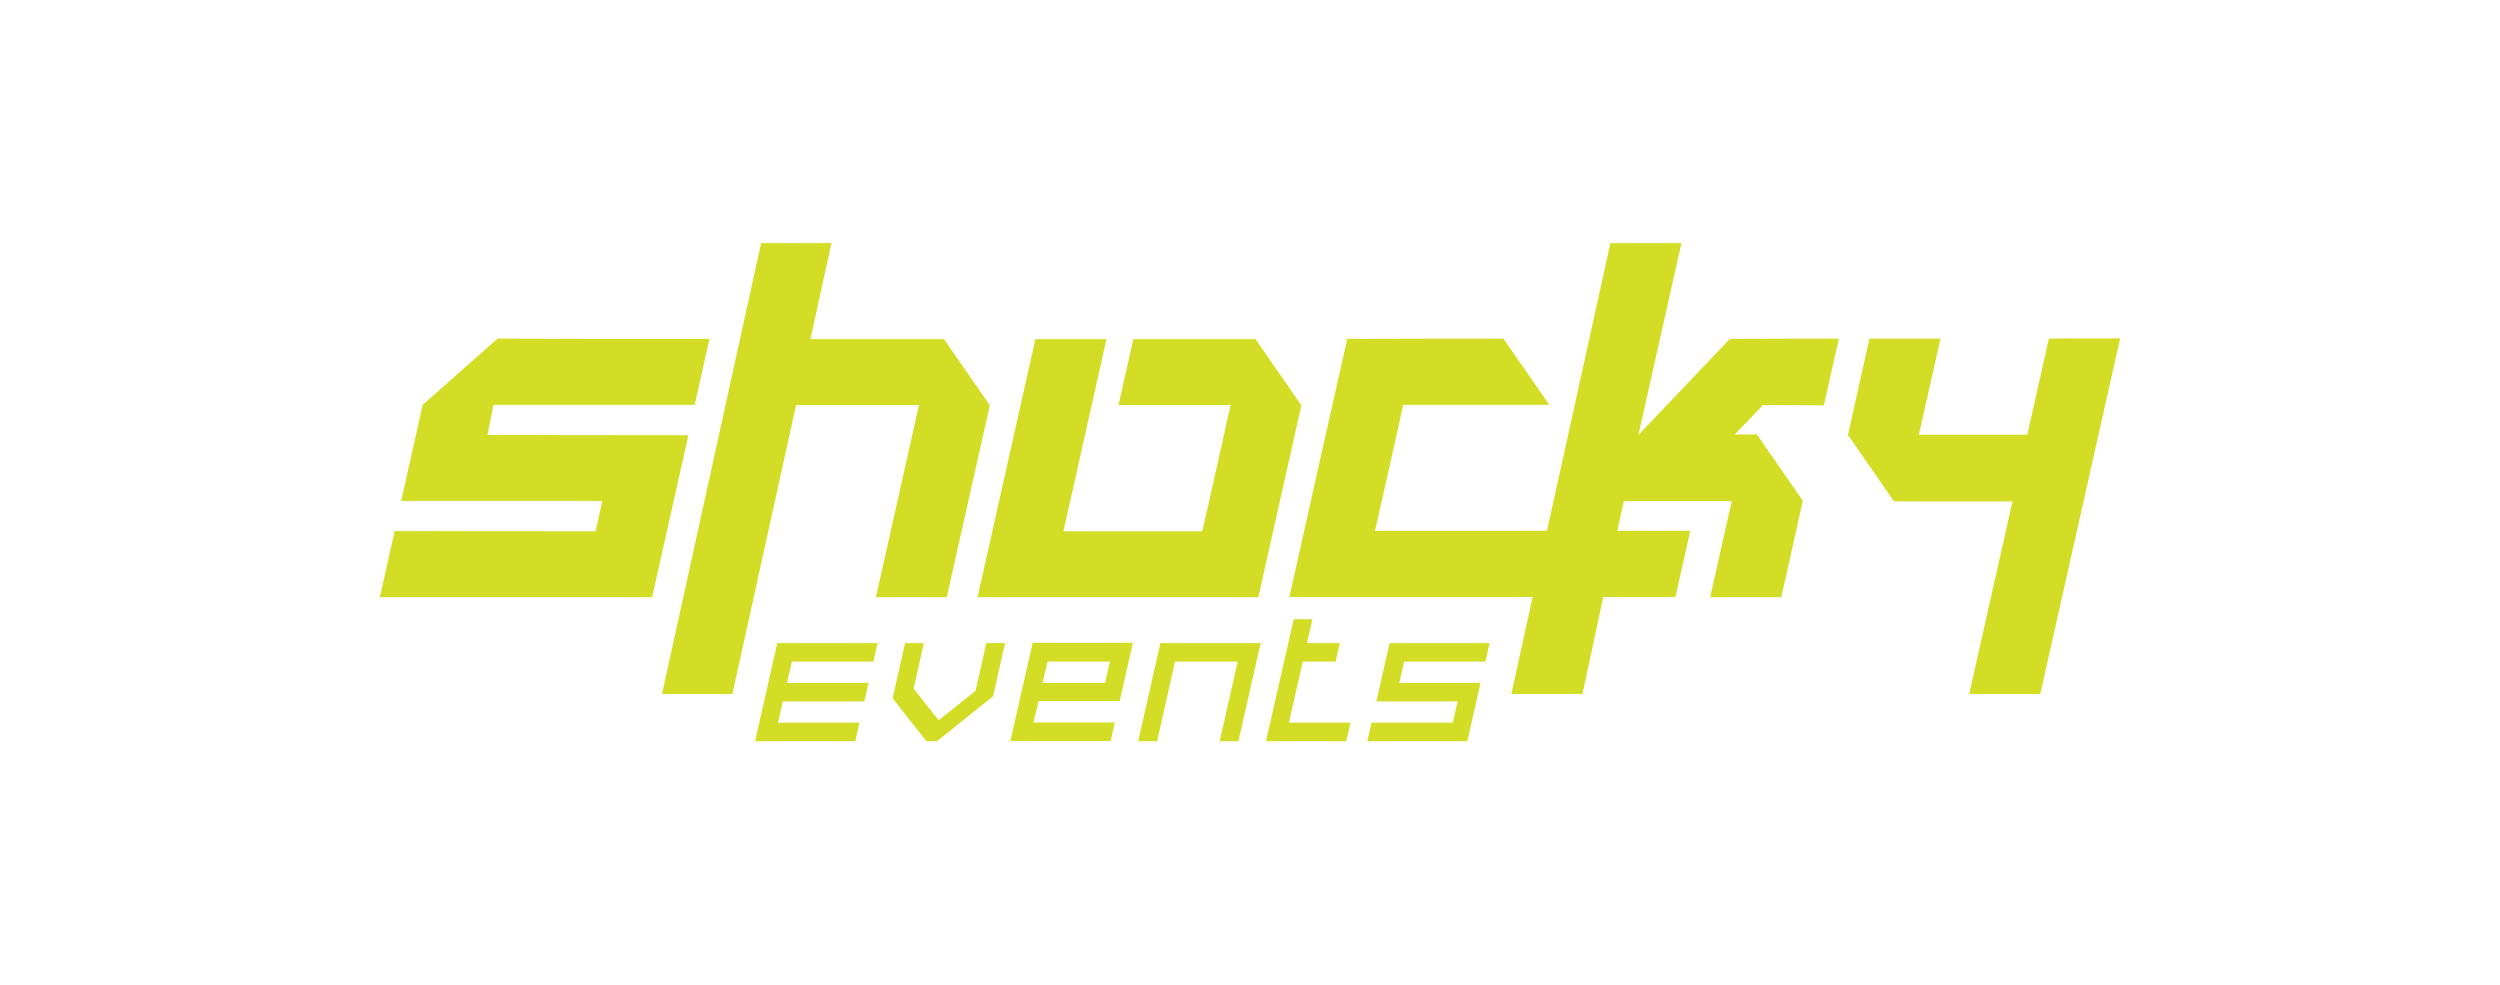
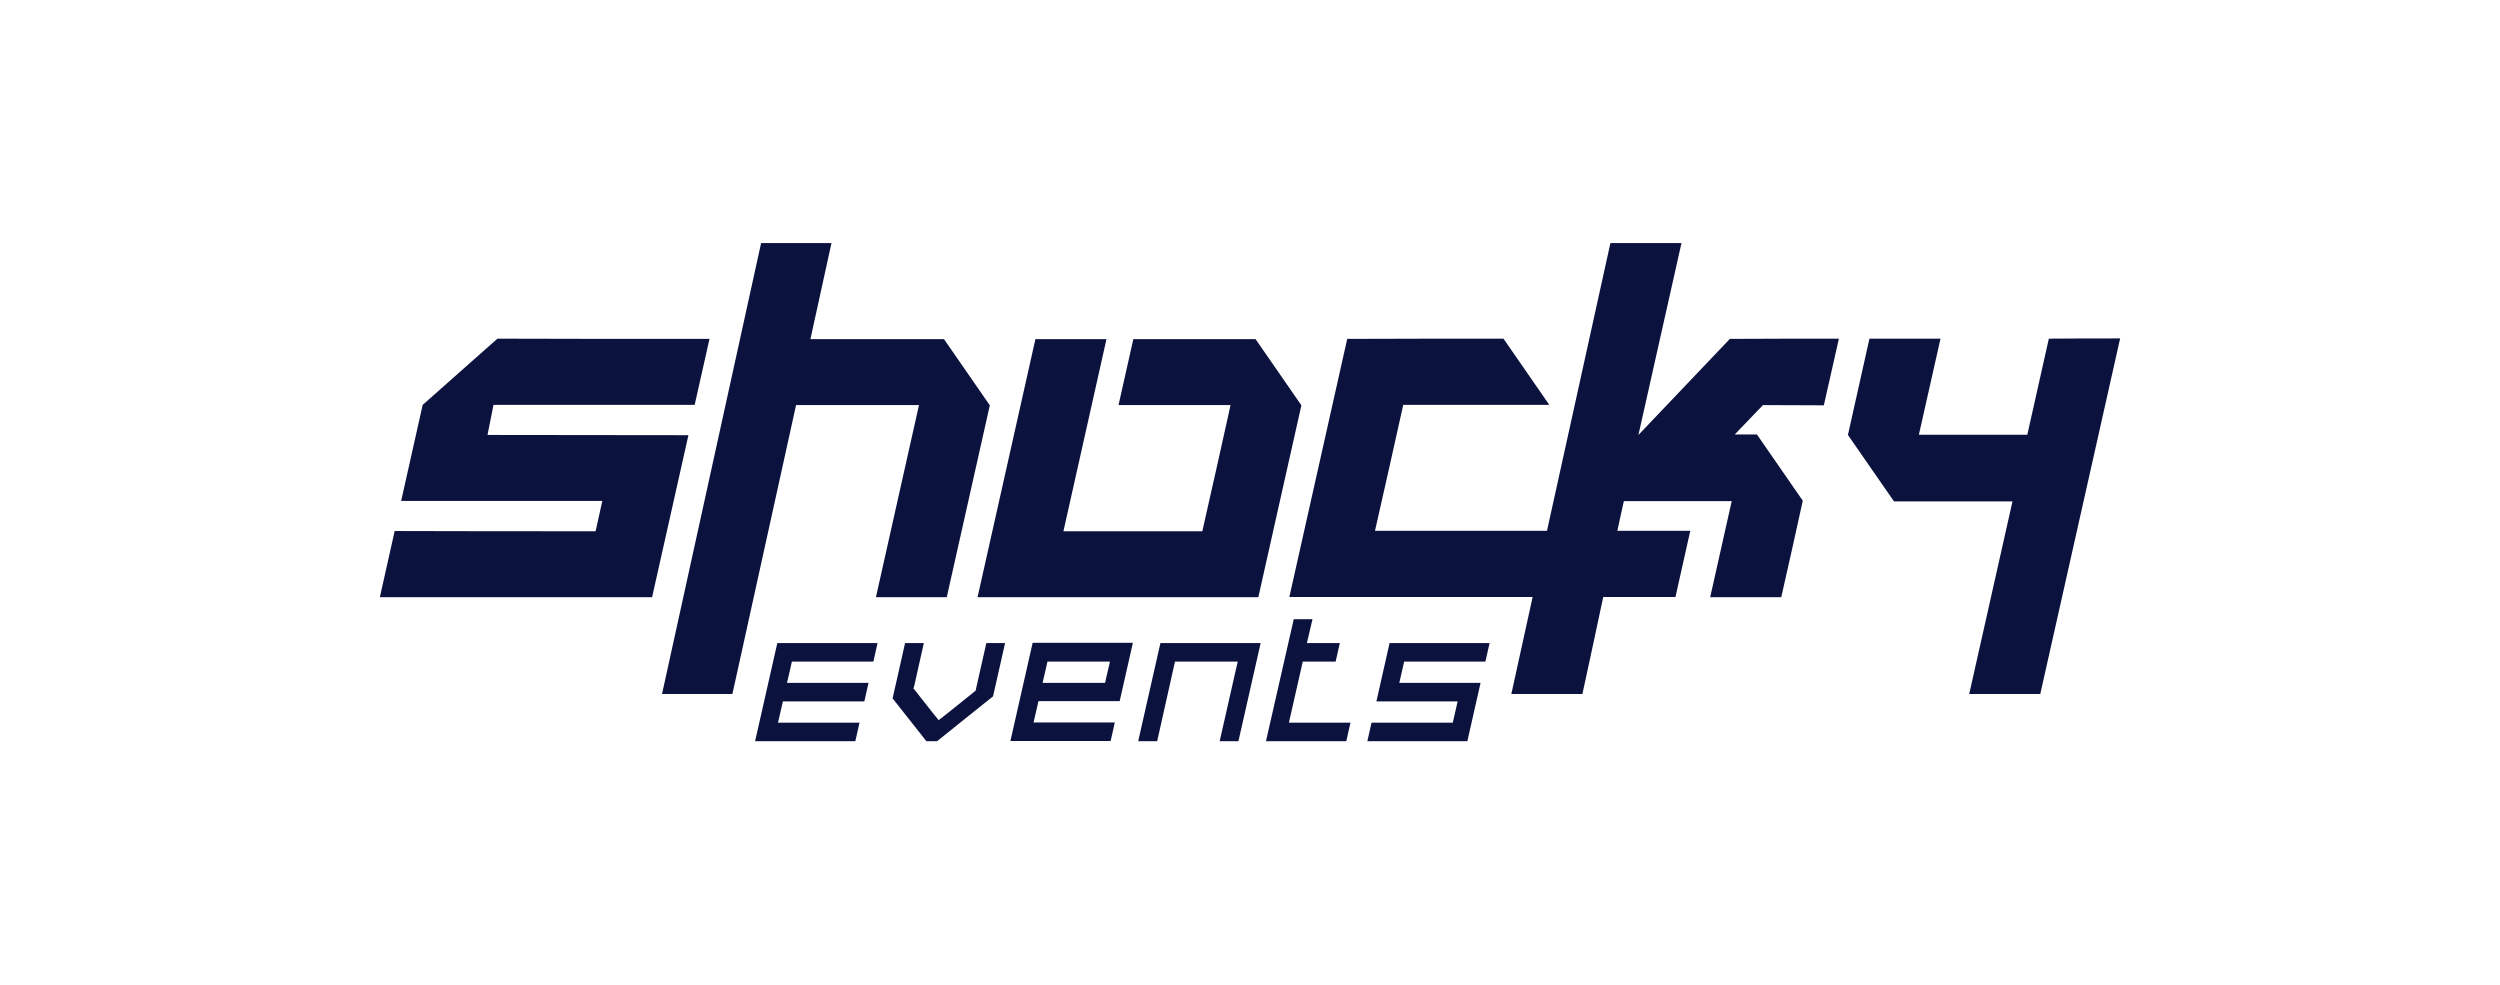
<svg xmlns="http://www.w3.org/2000/svg" version="1.1" id="Layer_1" x="0px" y="0px" viewBox="0 0 1080 425.2" style="enable-background:new 0 0 1080 425.2;" xml:space="preserve">
  <style type="text/css">
- 	.st0{fill:#D3DD25;}
+ 	.st0{fill:#0C123E;}
</style>
  <g>
-     <path class="st0" d="M210.7,187.4l-0.1,0.5c26.2,0,58.3,0.1,86.8,0.1c-4.5,20.2-11.2,49.8-15.7,70l-117.6,0l6.4-28.6   c28.4,0.1,55.3,0.1,86.8,0.1c0.1-0.6,2.8-12.5,2.9-13.1l-86.9,0c2-8.9,7.4-32.9,9.3-41.5l32.3-28.6c17.9,0.1,62.6,0.1,91.6,0.1   l-6.4,28.5l-86.9,0l-0.1,0.5L210.7,187.4z" />
-     <path class="st0" d="M447.3,146.5c10.2,0,20.4,0,30.7,0c-5.7,25.4-12.9,57.7-18.6,83c20,0,39.9,0,60,0c3.4-15,8.9-39.4,12.2-54.5   l-48.4,0l6.4-28.5c15.7,0,37,0,52.8,0l19.8,28.6c-5.7,25.2-12.9,57.6-18.6,82.9l-121.3,0L447.3,146.5z" />
-     <path class="st0" d="M885.1,146.3l-9.3,41.5c-13.4,0-36.2,0-46.8,0l0-0.2l9.3-41.3c-9.9,0-20.1,0-30.7,0l-9.2,41.2l-0.1,0.3l0,0.1   l19.9,28.7l51.2,0l-18.7,83.2l30.7,0l34.5-153.6C906.3,146.2,896,146.2,885.1,146.3z" />
-     <path class="st0" d="M787.9,175.1l6.5-28.8c-12.4,0-34.4,0-47.1,0.1l-39.5,41.5l18.6-82.9c-10.1,0-20.3,0-30.7,0l-27.4,124.3   c-28.2,0-57.3,0-74.3,0c3.4-15,8.9-39.4,12.2-54.4l63.1,0l-19.8-28.6c-22.4,0-45,0-67.5,0.1c-7.9,35.3-17.1,76.2-25,111.5l105.1,0   l-9.2,41.9l30.7,0c1-4.4,5-23.2,9-41.9l31.2,0l6.4-28.6c-8.1,0-19.1,0-31.5,0c1.3-6.2,2.4-10.9,2.8-12.8l46.6,0   c-1.9,8.5-7.3,32.7-9.3,41.5h30.7c2-8.8,7.5-33.2,9.3-41.7l-19.8-28.6c-3.8,0-5.7,0-9.6,0l12.2-12.7L787.9,175.1z" />
+     <path class="st0" d="M210.7,187.4l-0.1,0.5c26.2,0,58.3,0.1,86.8,0.1c-4.5,20.2-11.2,49.8-15.7,70H164.1l6.4-28.6   c28.4,0.1,55.3,0.1,86.8,0.1c0.1-0.6,2.8-12.5,2.9-13.1h-86.9c2-8.9,7.4-32.9,9.3-41.5l32.3-28.6c17.9,0.1,62.6,0.1,91.6,0.1   l-6.4,28.5h-86.9l-0.1,0.5L210.7,187.4z" />
+     <path class="st0" d="M447.3,146.5c10.2,0,20.4,0,30.7,0c-5.7,25.4-12.9,57.7-18.6,83c20,0,39.9,0,60,0c3.4-15,8.9-39.4,12.2-54.5   h-48.4l6.4-28.5c15.7,0,37,0,52.8,0l19.8,28.6c-5.7,25.2-12.9,57.6-18.6,82.9H422.3L447.3,146.5z" />
+     <path class="st0" d="M885.1,146.3l-9.3,41.5c-13.4,0-36.2,0-46.8,0v-0.2l9.3-41.3c-9.9,0-20.1,0-30.7,0l-9.2,41.2l-0.1,0.3v0.1   l19.9,28.7h51.2l-18.7,83.2h30.7l34.5-153.6C906.3,146.2,896,146.2,885.1,146.3z" />
+     <path class="st0" d="M787.9,175.1l6.5-28.8c-12.4,0-34.4,0-47.1,0.1l-39.5,41.5l18.6-82.9c-10.1,0-20.3,0-30.7,0l-27.4,124.3   c-28.2,0-57.3,0-74.3,0c3.4-15,8.9-39.4,12.2-54.4h63.1l-19.8-28.6c-22.4,0-45,0-67.5,0.1c-7.9,35.3-17.1,76.2-25,111.5h105.1   l-9.2,41.9h30.7c1-4.4,5-23.2,9-41.9h31.2l6.4-28.6c-8.1,0-19.1,0-31.5,0c1.3-6.2,2.4-10.9,2.8-12.8h46.6   c-1.9,8.5-7.3,32.7-9.3,41.5h30.7c2-8.8,7.5-33.2,9.3-41.7L759,187.7c-3.8,0-5.7,0-9.6,0l12.2-12.7L787.9,175.1z" />
    <g>
      <polygon class="st0" points="341.6,288 342.1,285.8 344.4,285.8 377.3,285.8 379.1,277.8 335.8,277.8 326.2,320.2 369.5,320.2     371.3,312.2 339.8,312.2 336.1,312.2 336.9,308.7 337.7,305.2 338.2,303 340.5,303 373.4,303 375.2,295 343.7,295 340,295     340.8,291.5   " />
      <polygon class="st0" points="426.1,277.8 421.7,297.3 421.5,298.3 420.7,299 408.6,308.7 405.5,311.1 403.7,308.9 395.5,298.5     394.6,297.4 395,296.1 399.1,277.8 391,277.8 385.6,301.7 400.2,320.2 404.8,320.2 429,300.8 434.2,277.8   " />
-       <path class="st0" d="M448.1,305.2l0.5-2.3h2.3l32.8,0l5.7-25.2l-43.3,0l-9.6,42.4l43.3,0l1.8-8h-31.5h-3.6l0.8-3.5L448.1,305.2z     M451.2,291.5l0.8-3.4l0.5-2.3h2.3h21.1h3.6l-0.8,3.5l-0.8,3.4l-0.5,2.3h-2.3H454h-3.6L451.2,291.5z" />
+       <path class="st0" d="M448.1,305.2l0.5-2.3h2.3h32.8l5.7-25.2h-43.3l-9.6,42.4h43.3l1.8-8h-31.5h-3.6l0.8-3.5L448.1,305.2z     M451.2,291.5l0.8-3.4l0.5-2.3h2.3h21.1h3.6l-0.8,3.5l-0.8,3.4l-0.5,2.3h-2.3H454h-3.6L451.2,291.5z" />
      <polygon class="st0" points="501.3,277.8 491.7,320.2 499.9,320.2 507.1,288 507.6,285.8 510,285.8 531.1,285.8 534.7,285.8     533.9,289.3 526.9,320.2 535,320.2 544.6,277.8   " />
      <polygon class="st0" points="556.8,312.2 557.6,308.7 562.3,288 562.8,285.8 565.1,285.8 577,285.8 578.8,277.8 568.3,277.8     564.6,277.8 565.4,274.3 567,267.5 558.9,267.5 546.9,320.2 581.6,320.2 583.4,312.2 560.5,312.2   " />
      <polygon class="st0" points="606.1,288 606.6,285.8 608.9,285.8 641.7,285.8 643.5,277.8 600.3,277.8 594.6,303 626.1,303     629.7,303 628.9,306.5 628.1,310 627.6,312.2 625.3,312.2 592.5,312.2 590.7,320.2 633.9,320.2 639.6,295 608.1,295 604.5,295     605.3,291.5   " />
    </g>
-     <path class="st0" d="M407.8,146.5c-10.7,0-41.6,0-57.7,0l9.1-41.5h-30.4L286,299.8h30.4L343.9,175l53.1,0   c-5.7,25.3-12.9,57.6-18.6,83H409c5.7-25.3,12.9-57.6,18.6-82.9L407.8,146.5z" />
+     <path class="st0" d="M407.8,146.5c-10.7,0-41.6,0-57.7,0l9.1-41.5h-30.4L286,299.8h30.4L343.9,175H397c-5.7,25.3-12.9,57.6-18.6,83   H409c5.7-25.3,12.9-57.6,18.6-82.9L407.8,146.5z" />
  </g>
</svg>
